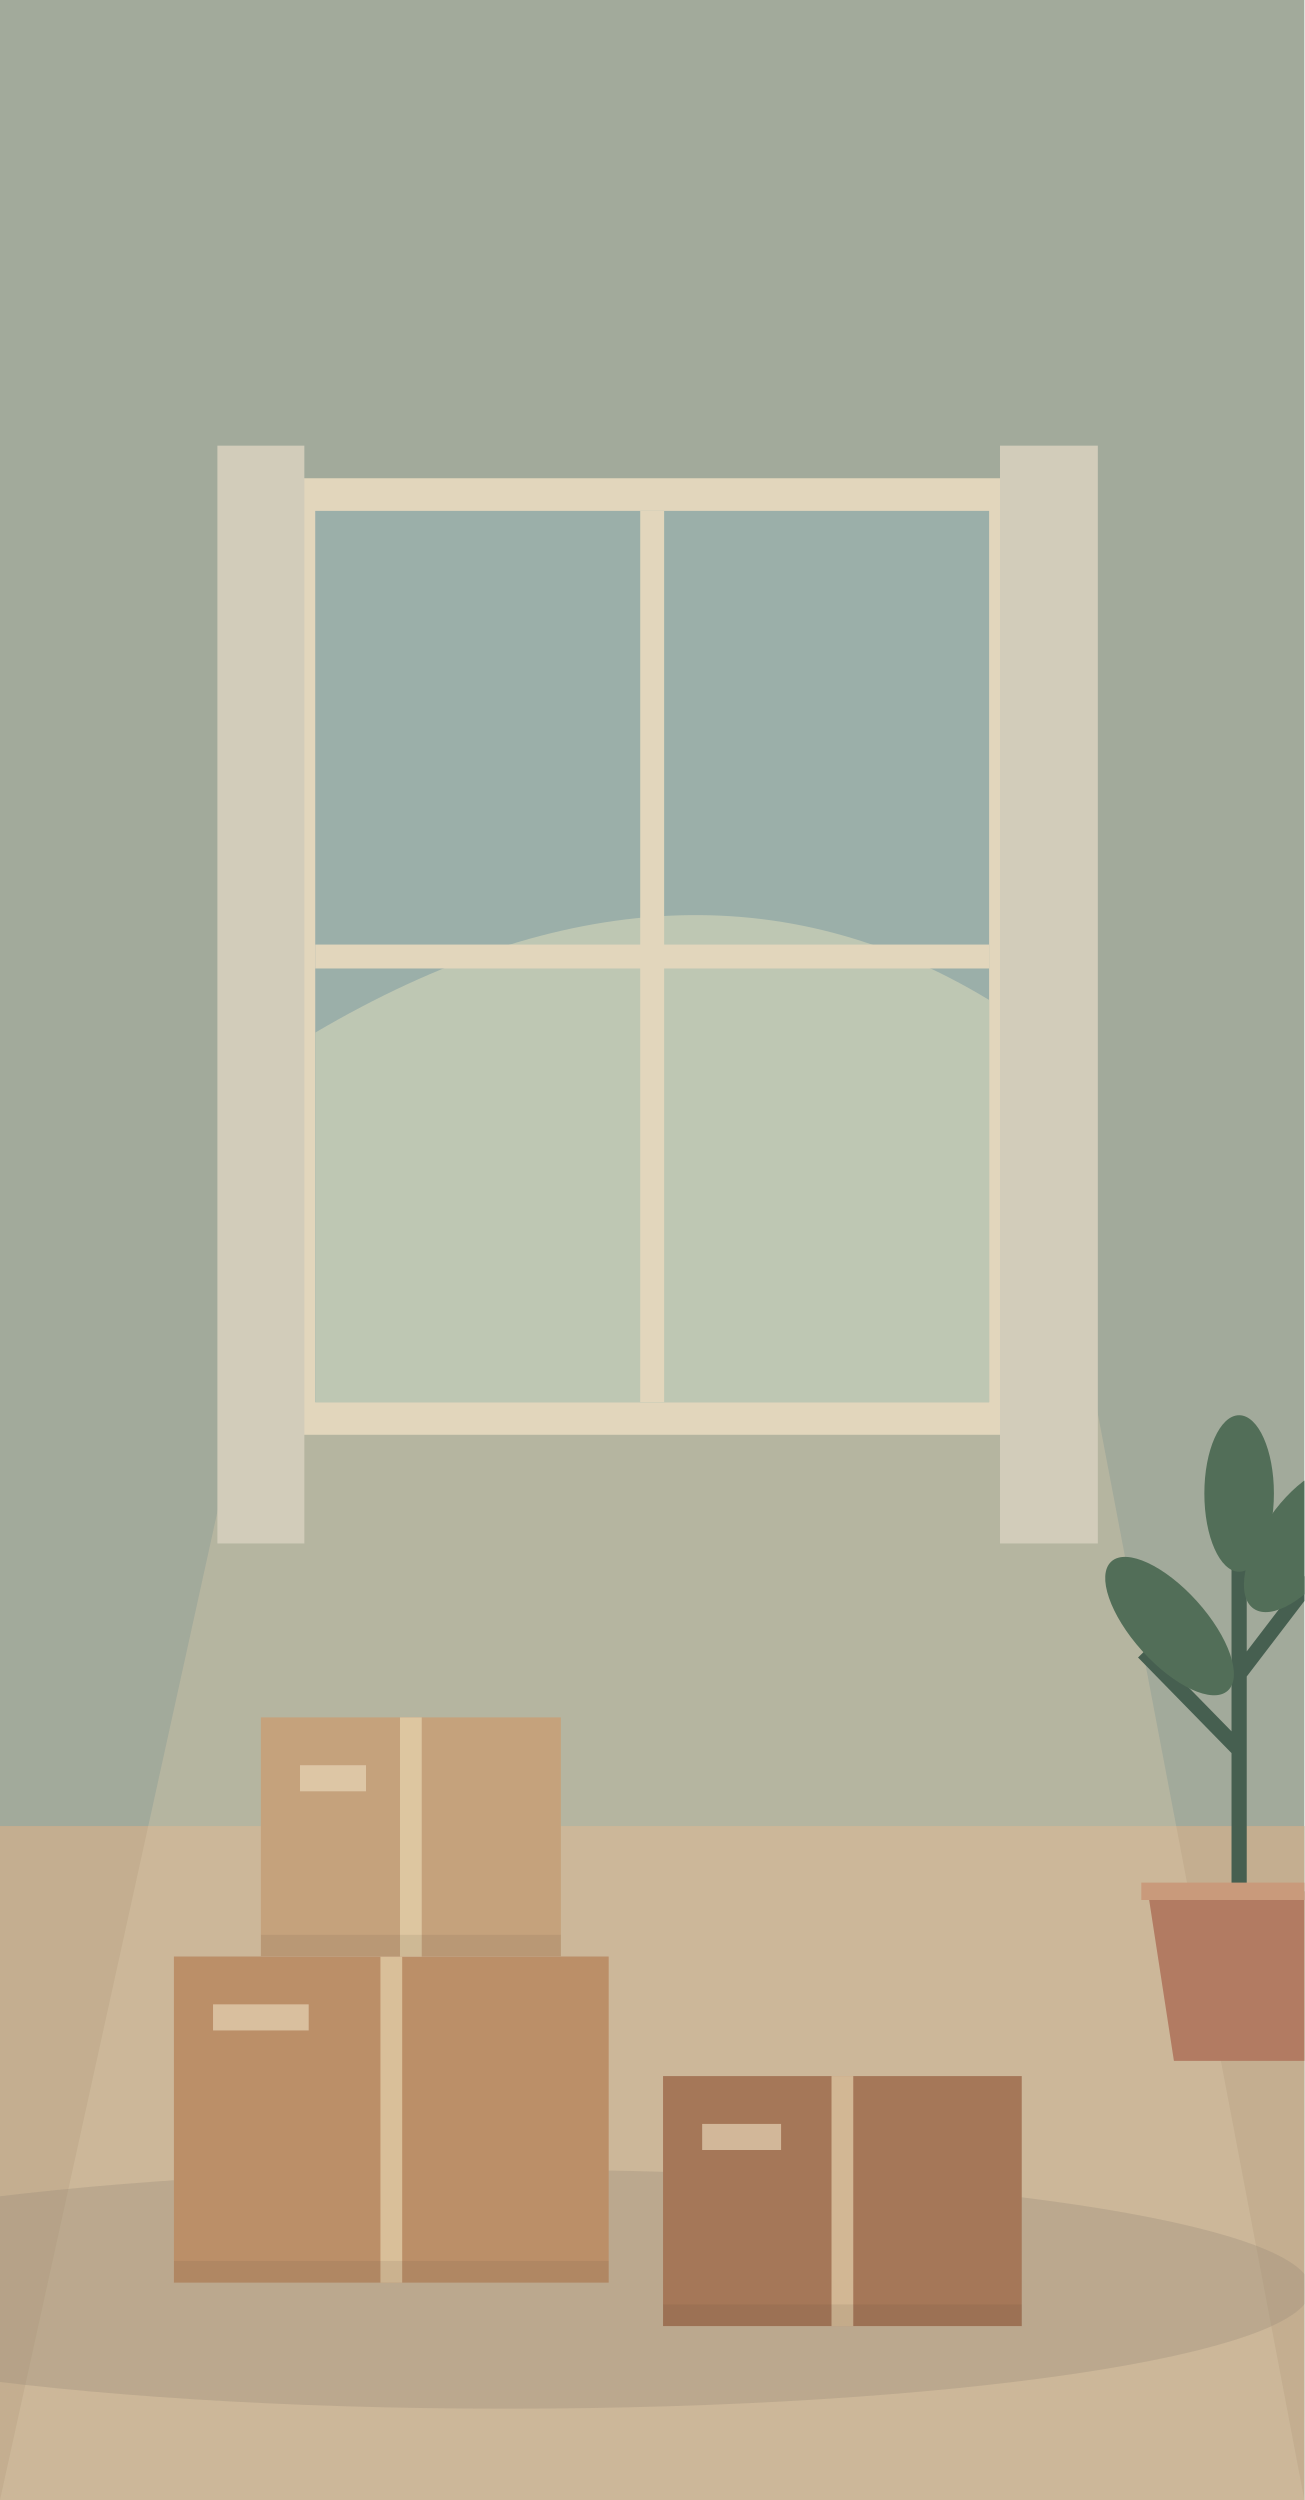
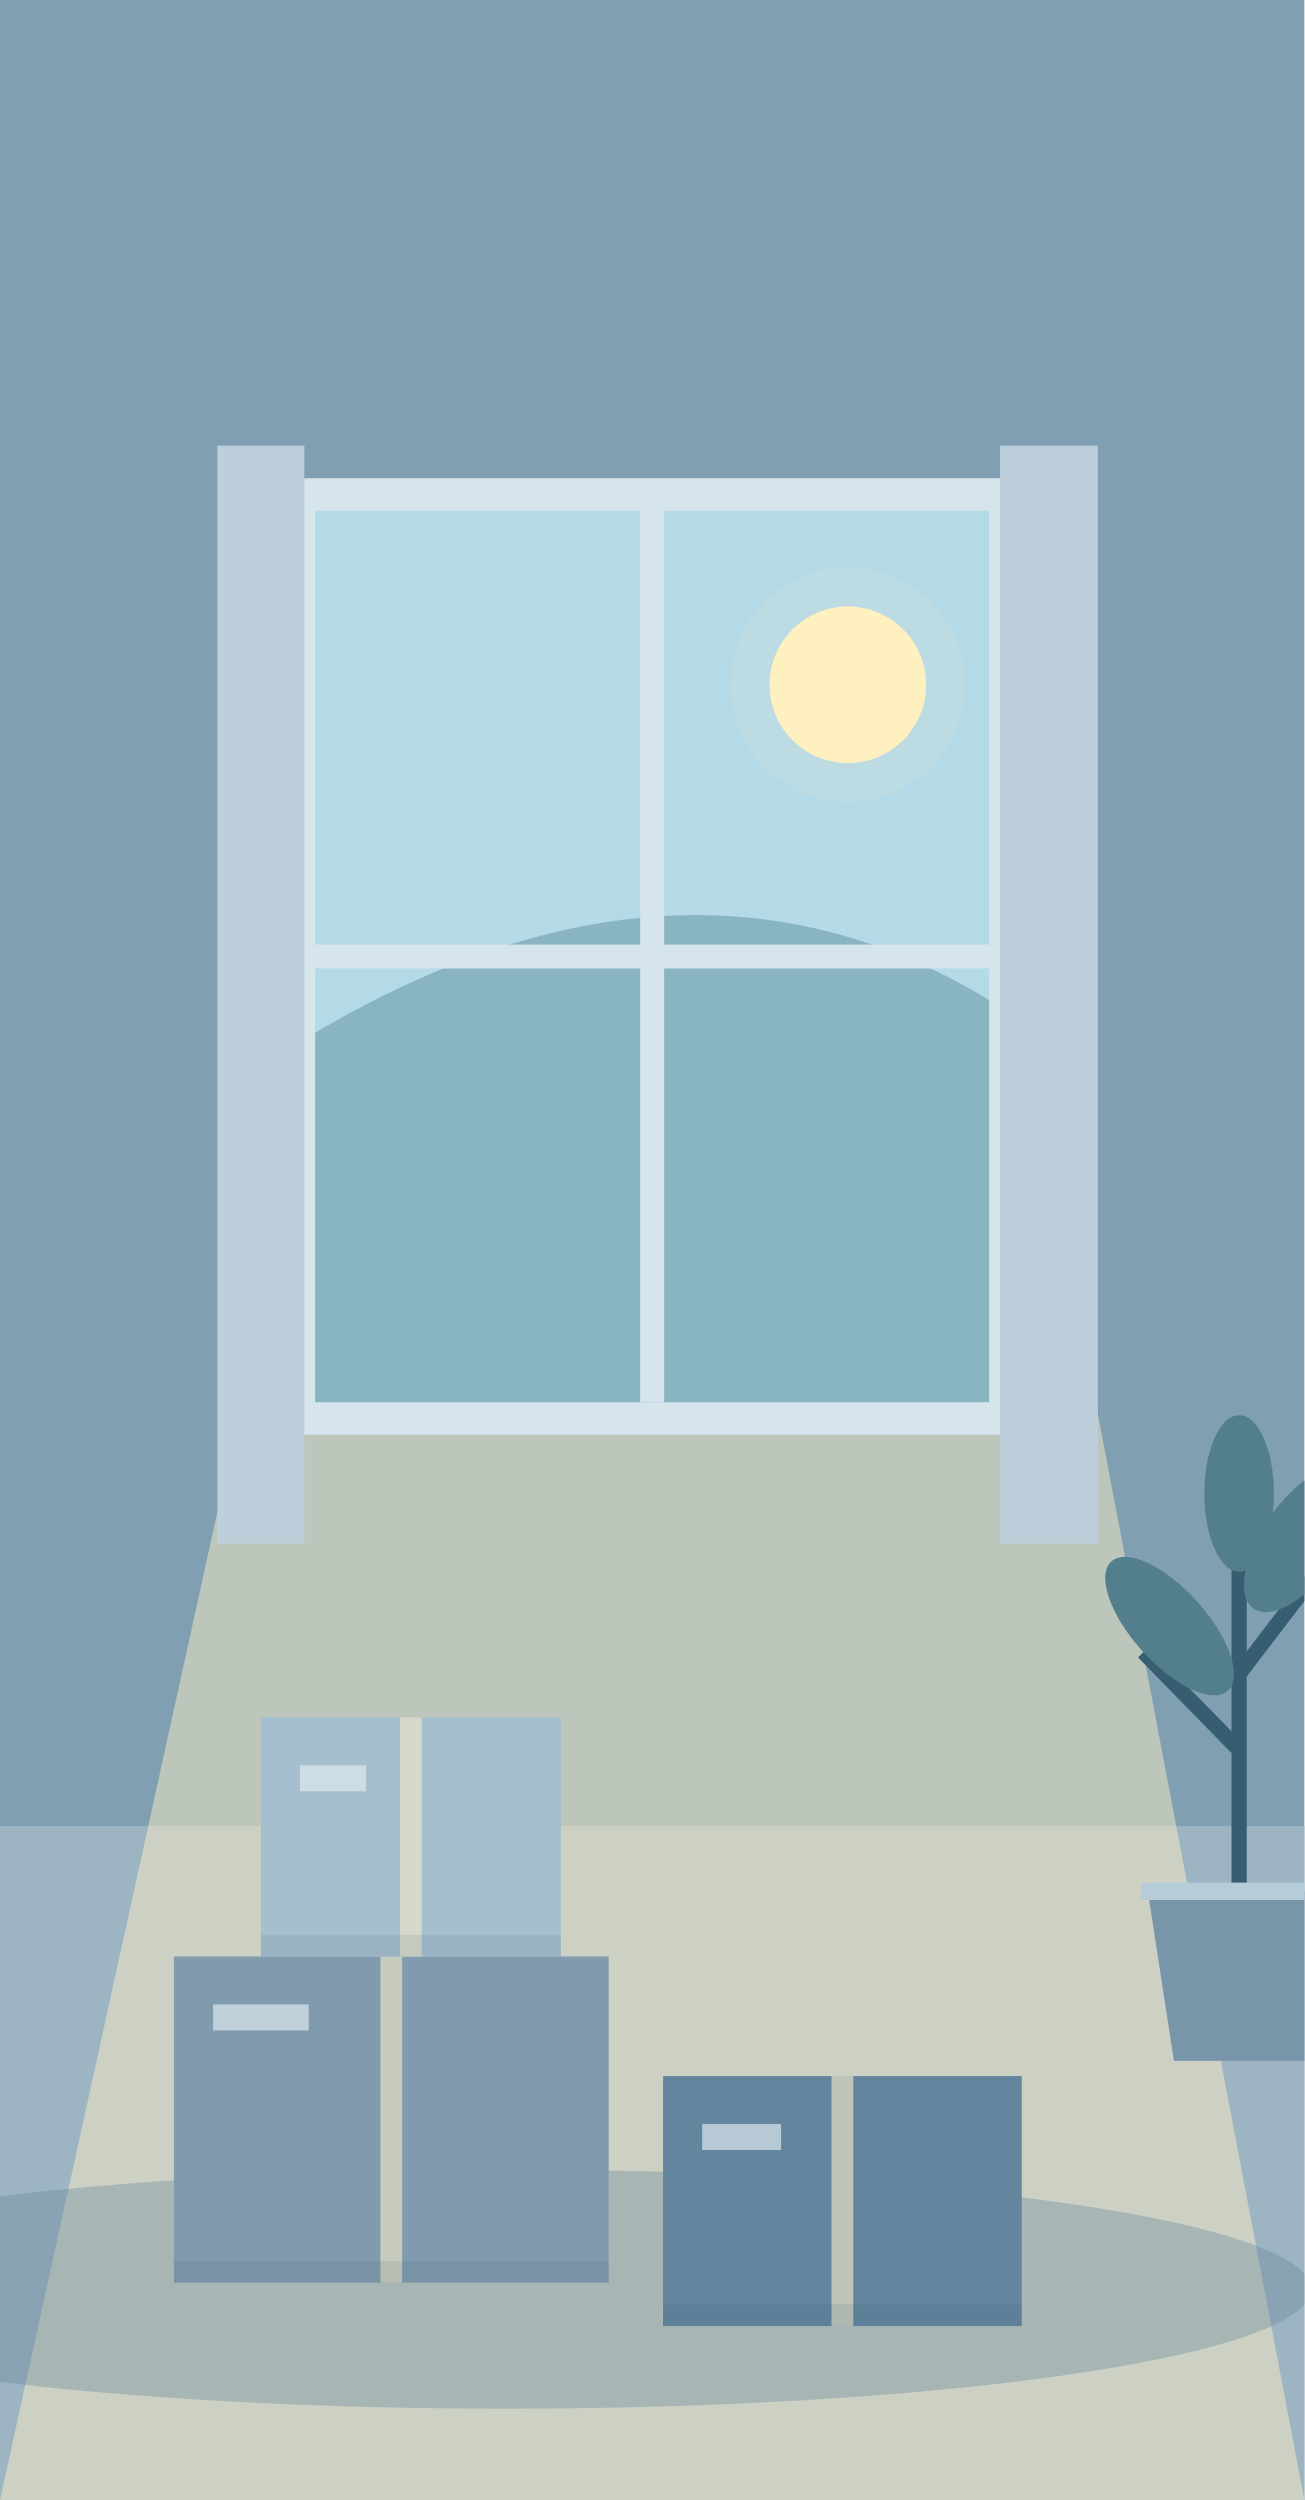
<svg xmlns="http://www.w3.org/2000/svg" viewBox="0 0 600 1150" preserveAspectRatio="xMidYMid slice">
-   <path fill="#a2aa9b" d="M0 0h600v1150H0z" />
-   <path fill="#c4ae90" d="M0 840h600v310H0z" />
-   <path fill="#dac9aa" opacity=".35" d="m165 400 300 40 135 710H0z" />
-   <path fill="#e2d6bc" d="M130 220h340v440H130z" />
-   <path fill="#9bafa9" d="M145 235h310v410H145z" />
-   <path fill="#bec7b3" d="M145 475q170-100 310-15v185H145z" />
-   <path stroke="#e2d6bc" stroke-width="11" d="M300 235v410M145 440h310" />
-   <path fill="#d2ccba" d="M100 205h40v505h-40zm360 0h45v505h-45z" />
+   <path fill="#809fb3" d="M0 0h600v1150H0z" />
+   <path fill="#9db5c3" d="M0 840h600v310H0z" />
+   <path fill="#fff1c4" opacity=".48" d="m165 400 300 40 135 710H0z" />
+   <path fill="#d6e4eb" d="M130 220h340v440H130z" />
+   <path fill="#b4d9e7" d="M145 235h310v410H145z" />
+   <circle fill="#fff1bf" cx="390" cy="315" r="36" />
+   <circle fill="#fff1bf" opacity=".12" cx="390" cy="315" r="54" />
+   <path fill="#89b5c3" d="M145 475q170-100 310-15v185H145z" />
+   <path stroke="#d6e4eb" stroke-width="11" d="M300 235v410M145 440h310" />
+   <path fill="#becfdc" d="M100 205h40v505h-40zm360 0h45v505h-45z" />
  <g transform="translate(-685 260)">
-     <ellipse fill="#9b8c79" opacity=".35" cx="918" cy="793" rx="370" ry="55" />
+     <ellipse fill="#638297" opacity=".35" cx="918" cy="793" rx="370" ry="55" />
    <g>
-       <path fill="#bb8f68" d="M765 640h200v150h-200z" />
-       <path stroke="#ead8b4" stroke-width="10" opacity=".65" d="M865 640v150" />
-       <path fill="#e9d8bc" opacity=".65" d="M783 662h44v12h-44z" />
-       <path fill="#493f36" opacity=".1" d="M765 780h200v10h-200z" />
+       <path fill="#7f9bad" d="M765 640h200v150h-200z" />
+       <path stroke="#eee5c8" stroke-width="10" opacity=".65" d="M865 640v150" />
+       <path fill="#e2edf3" opacity=".65" d="M783 662h44v12h-44z" />
+       <path fill="#29465d" opacity=".1" d="M765 780h200v10h-200z" />
    </g>
    <g>
-       <path fill="#a57758" d="M990 695h165v115h-165z" />
-       <path stroke="#ead8b4" stroke-width="10" opacity=".65" d="M1072.5 695v115" />
-       <path fill="#e9d8bc" opacity=".65" d="M1008 717h36.3v12h-36.3z" />
-       <path fill="#493f36" opacity=".1" d="M990 800h165v10h-165z" />
+       <path fill="#63869e" d="M990 695h165v115h-165z" />
+       <path stroke="#eee5c8" stroke-width="10" opacity=".65" d="M1072.5 695v115" />
+       <path fill="#e2edf3" opacity=".65" d="M1008 717h36.3v12h-36.3z" />
+       <path fill="#29465d" opacity=".1" d="M990 800h165v10h-165z" />
    </g>
    <g>
-       <path fill="#c5a27c" d="M805 530h138v110h-138z" />
-       <path stroke="#ead8b4" stroke-width="10" opacity=".65" d="M874 530v110" />
-       <path fill="#e9d8bc" opacity=".65" d="M823 552h30.36v12h-30.36z" />
-       <path fill="#493f36" opacity=".1" d="M805 630h138v10h-138z" />
+       <path fill="#a5bfce" d="M805 530h138v110h-138z" />
+       <path stroke="#eee5c8" stroke-width="10" opacity=".65" d="M874 530v110" />
+       <path fill="#e2edf3" opacity=".65" d="M823 552h30.36v12h-30.36z" />
+       <path fill="#29465d" opacity=".1" d="M805 630h138v10h-138z" />
    </g>
    <g transform="translate(1255 620)">
-       <path fill="none" stroke="#465f50" stroke-width="7" d="M0 0v-170m0 95-44-45m44 10 42-55" />
-       <g fill="#526e58">
+       <path fill="none" stroke="#365e70" stroke-width="7" d="M0 0v-170m0 95-44-45m44 10 42-55" />
+       <g fill="#527f8b">
        <ellipse cx="-32" cy="-132" rx="17" ry="40" transform="rotate(-42 -32 -132)" />
        <ellipse cx="29" cy="-172" rx="18" ry="39" transform="rotate(35 29 -172)" />
        <ellipse cx="0" cy="-193" rx="16" ry="36" />
      </g>
-       <path fill="#b27b62" d="M-42-10h84L30 68h-60z" />
-       <path stroke="#c99a7b" stroke-width="8" d="M-45-10h90" />
+       <path fill="#7995aa" d="M-42-10h84L30 68h-60z" />
+       <path stroke="#b6cdd9" stroke-width="8" d="M-45-10h90" />
    </g>
  </g>
</svg>
